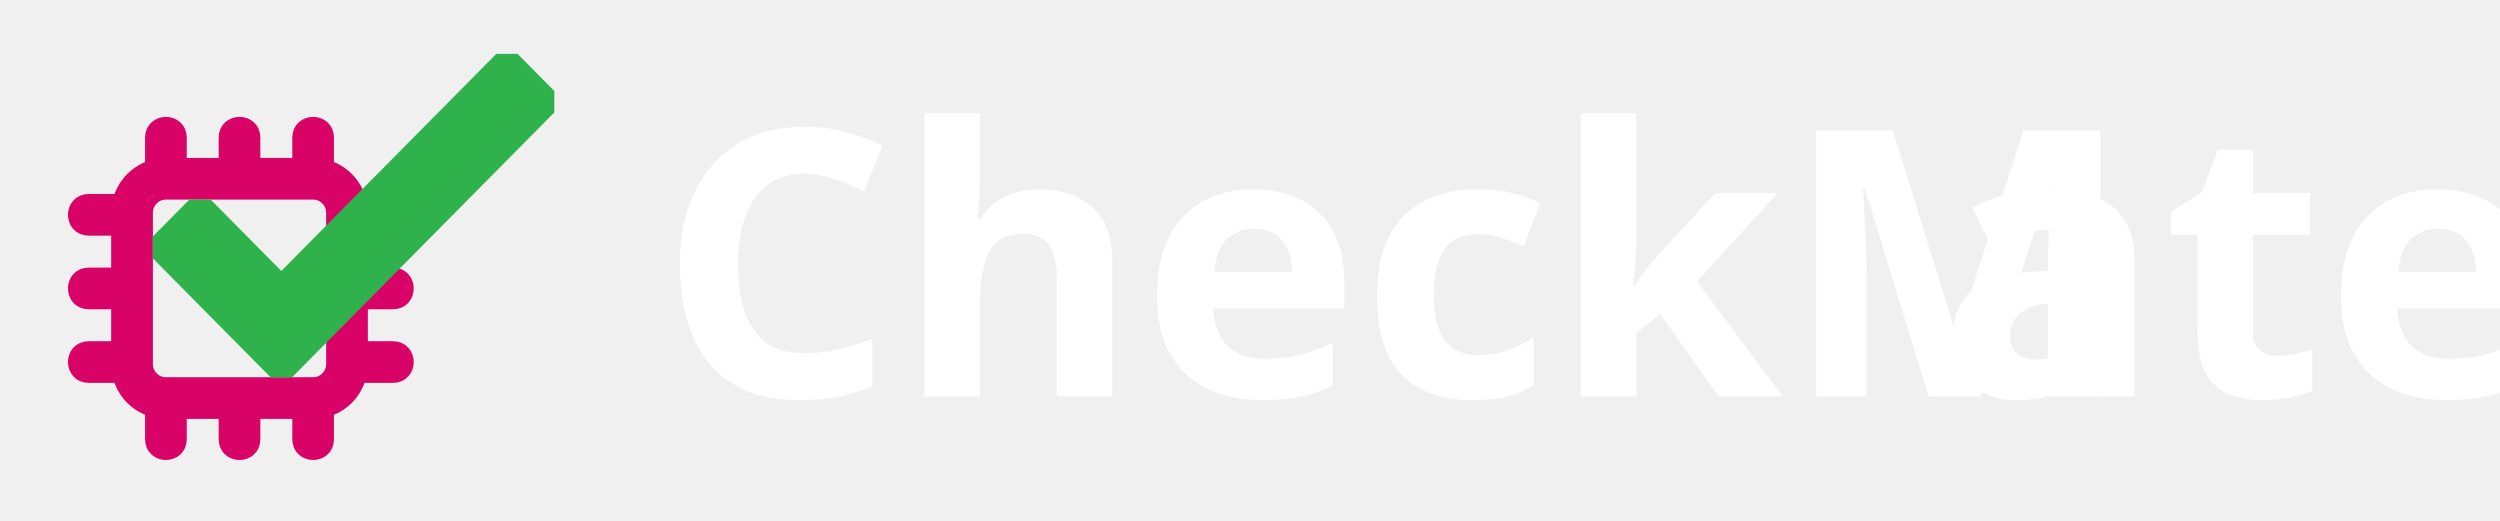
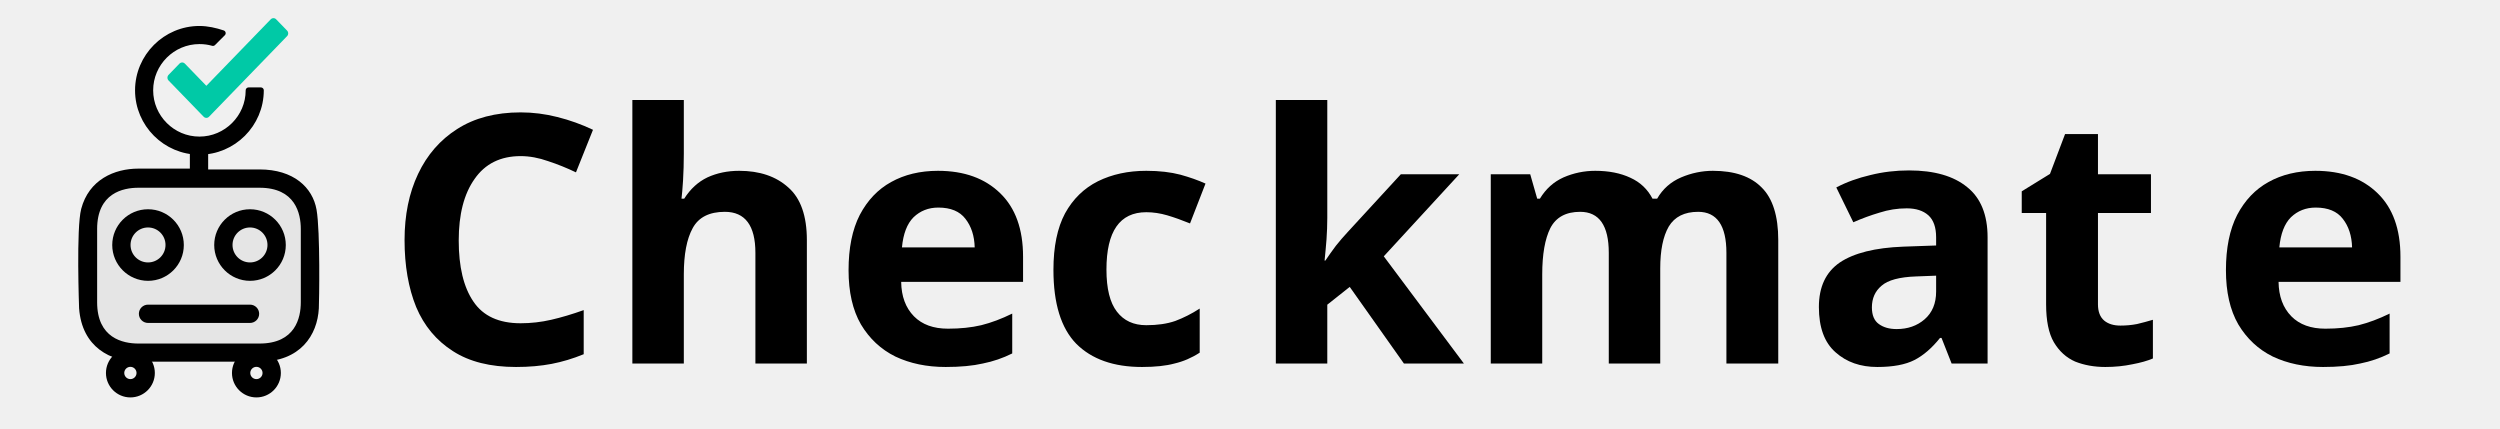
- <svg xmlns="http://www.w3.org/2000/svg" viewBox="0 0 4475 931" fill-rule="evenodd" clip-rule="evenodd" stroke-miterlimit="2">
-   <path fill="none" d="M-.003 0h4474.324v930.566H-.003z" />
-   <path d="M38.01 27.08h9.56v-5.61c0-2.87 4.36-2.87 4.36 0v5.61h9.56v-5.61c0-2.87 4.36-2.87 4.36 0v5.89c3.13.82 5.56 3.37 6.22 6.54h6.71c2.87 0 2.87 4.36 0 4.36h-6.52v9.56h6.52c2.87 0 2.87 4.36 0 4.36h-6.52v9.56h6.52c2.87 0 2.87 4.36 0 4.36h-6.71a8.57 8.57 0 01-2.33 4.29 8.595 8.595 0 01-3.89 2.24v5.9c0 2.87-4.36 2.87-4.36 0v-5.62h-9.56v5.62c0 2.87-4.36 2.87-4.36 0v-5.62h-9.56v5.62c0 2.87-4.36 2.87-4.36 0v-5.9a8.606 8.606 0 01-6.22-6.53h-6.21c-2.87 0-2.87-4.36 0-4.36h6.02v-9.56h-6.02c-2.87 0-2.87-4.36 0-4.36h6.02v-9.56h-6.02c-2.87 0-2.87-4.36 0-4.36h6.21c.67-3.16 3.1-5.71 6.22-6.54v-5.89c0-2.87 4.36-2.87 4.36 0v5.61zm-2.24 4.36c-2.3.03-4.16 1.92-4.16 4.22v28.67c0 2.27 1.88 4.22 4.16 4.22h27.84c1.16 0 2.22-.42 3.04-1.24a4.22 4.22 0 001.24-2.98V35.66c0-2.29-1.87-4.19-4.16-4.22H35.77z" fill="#D90368" fill-rule="nonzero" stroke="#D90368" stroke-width="3.52" transform="matrix(9.46604 0 0 9.46606 -42.2 43.008)" />
-   <path d="M150.45 206.55l-35.7 35.7L229.5 357l255-255-35.7-35.7-219.3 219.3-79.05-79.05z" fill="none" stroke="#2FB24B" stroke-width="29.27" stroke-linejoin="bevel" stroke-miterlimit="1" transform="matrix(1.84137 0 0 1.85952 80.973 -7.595)" />
-   <path d="M358.007 376.489l-65.737 66.385 211.297 213.38 469.549-474.178-65.737-66.385-403.812 407.793-145.56-146.995z" fill="#2FB24B" fill-rule="nonzero" />
-   <text x="3614.44" y="1505.8" font-family="'Cabin-Bold', 'Cabin', sans-serif" font-weight="700" font-size="666.667" fill="#fff" transform="translate(-2436.138 -796.217)">CheckM<tspan x="5904.44px 6231.11px 6460.44px" y="1505.8px 1505.8px 1505.8px">ate</tspan>
+ <svg xmlns="http://www.w3.org/2000/svg" clip-rule="evenodd" fill-rule="evenodd" stroke-linecap="round" stroke-linejoin="round" stroke-miterlimit="2" viewBox="0 0 2686 460">
+   <path d="M0 0h2685.383v459.01H0z" fill="none" />
+   <text font-family="'Futura-Bold', 'Futura', sans-serif" font-size="14" font-weight="700" transform="matrix(26.60603 0 0 26.606 -311.875 61.09)" x="27.248" y="12.384">Chec<tspan x="62.15 71.922" y="12.384 12.384">km</tspan>at<tspan x="100.986" y="12.384">e</tspan>
  </text>
+   <path d="M108.433 203.13l-11.28 46.66-5.78 62.737 13.24 38.425 17.66 26.471 55.13 1.836 65.32 3.322 31.96-3.795 33.69-9.465 9.73-8.405 7.35-19.82 3.11-16.208-.45-16.98.78-26.318-.81-28.618 2.72-33.23-27.96-21.234-24.41-8.233-42.79-2.056-58.47.922z" fill="#e5e5e5" />
+   <g fill-rule="nonzero">
+     <path d="M159.04 224.822c-21.237 0-38.455 17.217-38.455 38.454.055 21.216 17.24 38.401 38.455 38.455 21.238 0 38.455-17.217 38.455-38.455s-17.217-38.454-38.455-38.454zm0 57.14c-10.375 0-18.785-8.41-18.785-18.784s8.41-18.785 18.785-18.785 18.785 8.41 18.785 18.785-8.41 18.785-18.785 18.785zm109.562-57.14c-21.238 0-38.455 17.217-38.455 38.454.054 21.216 17.24 38.401 38.455 38.455 21.238 0 38.454-17.217 38.454-38.455s-17.217-38.454-38.454-38.454zm0 57.14c-10.375 0-18.785-8.41-18.785-18.784s8.41-18.785 18.785-18.785 18.784 8.41 18.784 18.785-8.41 18.785-18.784 18.785z" />
+     <path d="M342.56 331.236c.345-6.63 1.653-82.399-2.458-105.923-4.178-23.902-24.686-43.273-61.272-43.273h-55.174v-20.555c-2.771-3.371-15.78-3.107-19.67 0v19.67h-55.273c-25.866 0-53.207 11.9-61.468 43.273-5.454 20.711-2.262 106.808-2.262 106.808 3.049 42.094 34.324 57.338 63.73 57.338H278.83c43.864 0 62.232-28.472 63.73-57.338zm-19.374-6.491c0 16.62-5.803 44.356-44.356 44.356H148.713c-16.62 0-44.355-5.803-44.355-44.356v-78.68c0-38.651 27.833-44.355 44.355-44.355H278.83c38.651 0 44.356 27.832 44.356 44.355z" />
+     <path d="M268.602 327.302H159.04c-5.431 0-9.835 4.404-9.835 9.835s4.404 9.835 9.835 9.835h109.562c5.431 0 9.835-4.404 9.835-9.835s-4.404-9.835-9.835-9.835zm-128.505 47.164c-14.503 0-26.26 11.756-26.26 26.259s11.757 26.26 26.26 26.26 26.259-11.757 26.259-26.26-11.757-26.26-26.26-26.26zm0 32.848a6.59 6.59 0 110-13.18 6.59 6.59 0 010 13.18zm135.393-32.848c-14.503 0-26.26 11.756-26.26 26.259s11.757 26.26 26.26 26.26 26.26-11.757 26.26-26.26-11.757-26.26-26.26-26.26zm0 32.848a6.59 6.59 0 110-13.18 6.59 6.59 0 010 13.18z" />
+     <path d="M267.08 97.057c0 29.053-23.77 52.823-52.823 52.823s-52.824-23.77-52.824-52.823 23.77-52.824 52.824-52.824c5.282 0 9.904.66 14.526 1.98l10.565-10.564c-7.924-2.641-16.507-4.622-25.091-4.622-36.317 0-66.03 29.713-66.03 66.03s29.713 66.03 66.03 66.03 66.03-29.714 66.03-66.03z" stroke="#000" stroke-width="6.251" />
+   </g>
+   <path d="M150.45 206.55l-35.7 35.7L229.5 357l255-255-35.7-35.7-219.3 219.3z" fill="none" stroke="#00c9a6" stroke-miterlimit="1" stroke-width="24.94" transform="matrix(.32875 0 0 .33944 146.255 1.23)" />
+   <path d="M195.715 71.34L183.98 83.46l37.724 38.95 83.832-86.557L293.8 23.735l-72.096 74.44z" fill="#00c9a6" fill-rule="nonzero" />
</svg>
